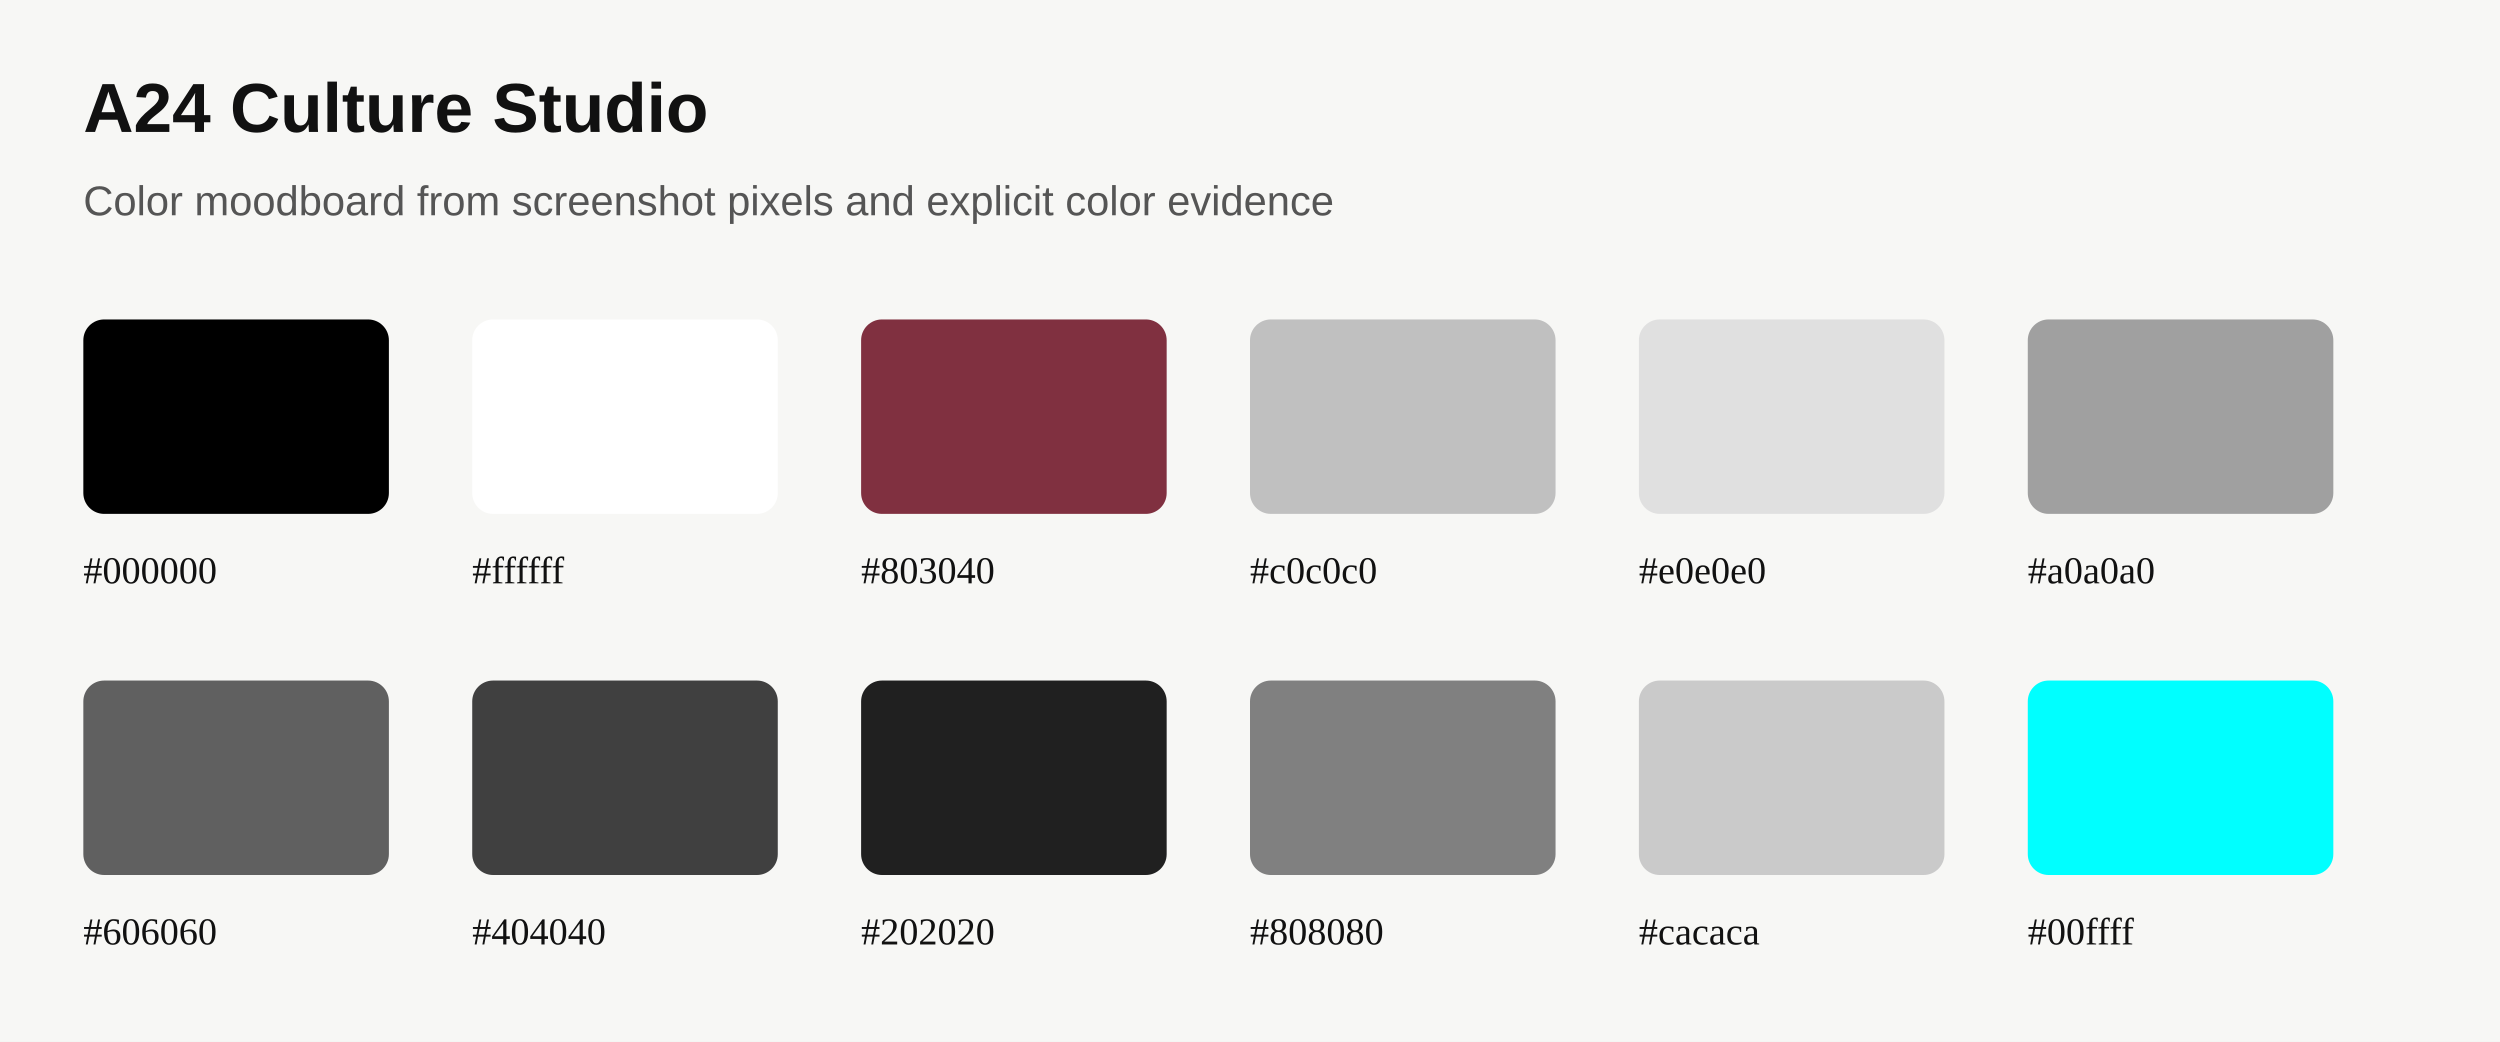
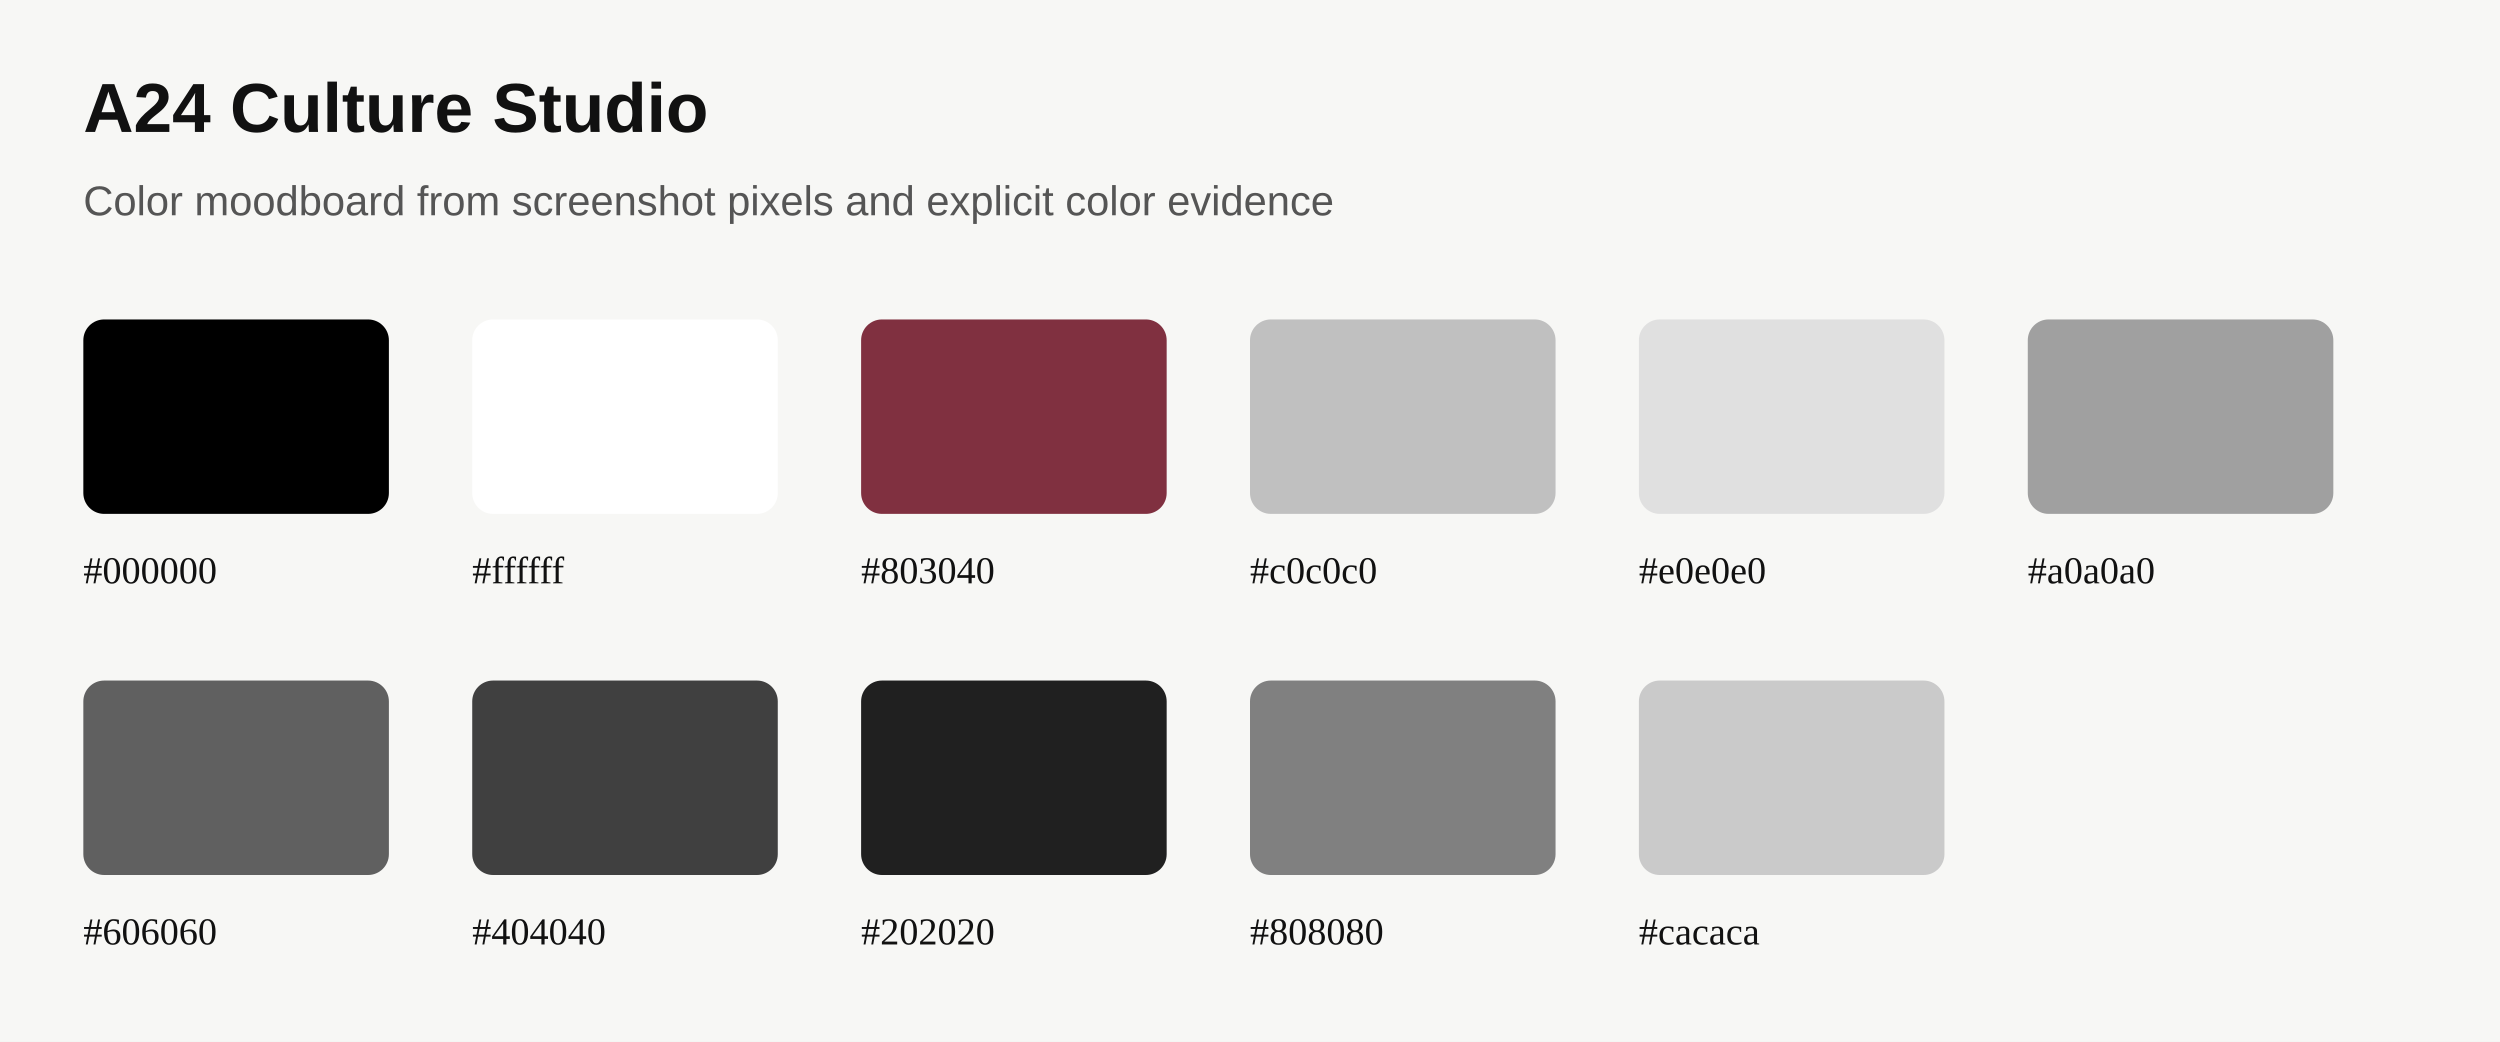
<svg xmlns="http://www.w3.org/2000/svg" width="720" height="300" viewBox="0 0 720 300">
  <rect width="720" height="300" fill="#f7f7f5" />
  <text x="24" y="38" font-family="Arial, sans-serif" font-size="20" font-weight="700" fill="#111">A24 Culture Studio</text>
  <text x="24" y="62" font-family="Arial, sans-serif" font-size="12" fill="#555">Color moodboard from screenshot pixels and explicit color evidence</text>
  <rect x="24" y="92" width="88" height="56" rx="6" fill="#000000" />
  <text x="24" y="168" font-size="11" fill="#111">#000000</text>
  <rect x="136" y="92" width="88" height="56" rx="6" fill="#ffffff" />
  <text x="136" y="168" font-size="11" fill="#111">#ffffff</text>
  <rect x="248" y="92" width="88" height="56" rx="6" fill="#803040" />
  <text x="248" y="168" font-size="11" fill="#111">#803040</text>
  <rect x="360" y="92" width="88" height="56" rx="6" fill="#c0c0c0" />
  <text x="360" y="168" font-size="11" fill="#111">#c0c0c0</text>
  <rect x="472" y="92" width="88" height="56" rx="6" fill="#e0e0e0" />
  <text x="472" y="168" font-size="11" fill="#111">#e0e0e0</text>
  <rect x="584" y="92" width="88" height="56" rx="6" fill="#a0a0a0" />
  <text x="584" y="168" font-size="11" fill="#111">#a0a0a0</text>
  <rect x="24" y="196" width="88" height="56" rx="6" fill="#606060" />
  <text x="24" y="272" font-size="11" fill="#111">#606060</text>
  <rect x="136" y="196" width="88" height="56" rx="6" fill="#404040" />
  <text x="136" y="272" font-size="11" fill="#111">#404040</text>
  <rect x="248" y="196" width="88" height="56" rx="6" fill="#202020" />
  <text x="248" y="272" font-size="11" fill="#111">#202020</text>
  <rect x="360" y="196" width="88" height="56" rx="6" fill="#808080" />
  <text x="360" y="272" font-size="11" fill="#111">#808080</text>
  <rect x="472" y="196" width="88" height="56" rx="6" fill="#cacaca" />
  <text x="472" y="272" font-size="11" fill="#111">#cacaca</text>
-   <rect x="584" y="196" width="88" height="56" rx="6" fill="#00ffff" />
-   <text x="584" y="272" font-size="11" fill="#111">#00ffff</text>
</svg>
